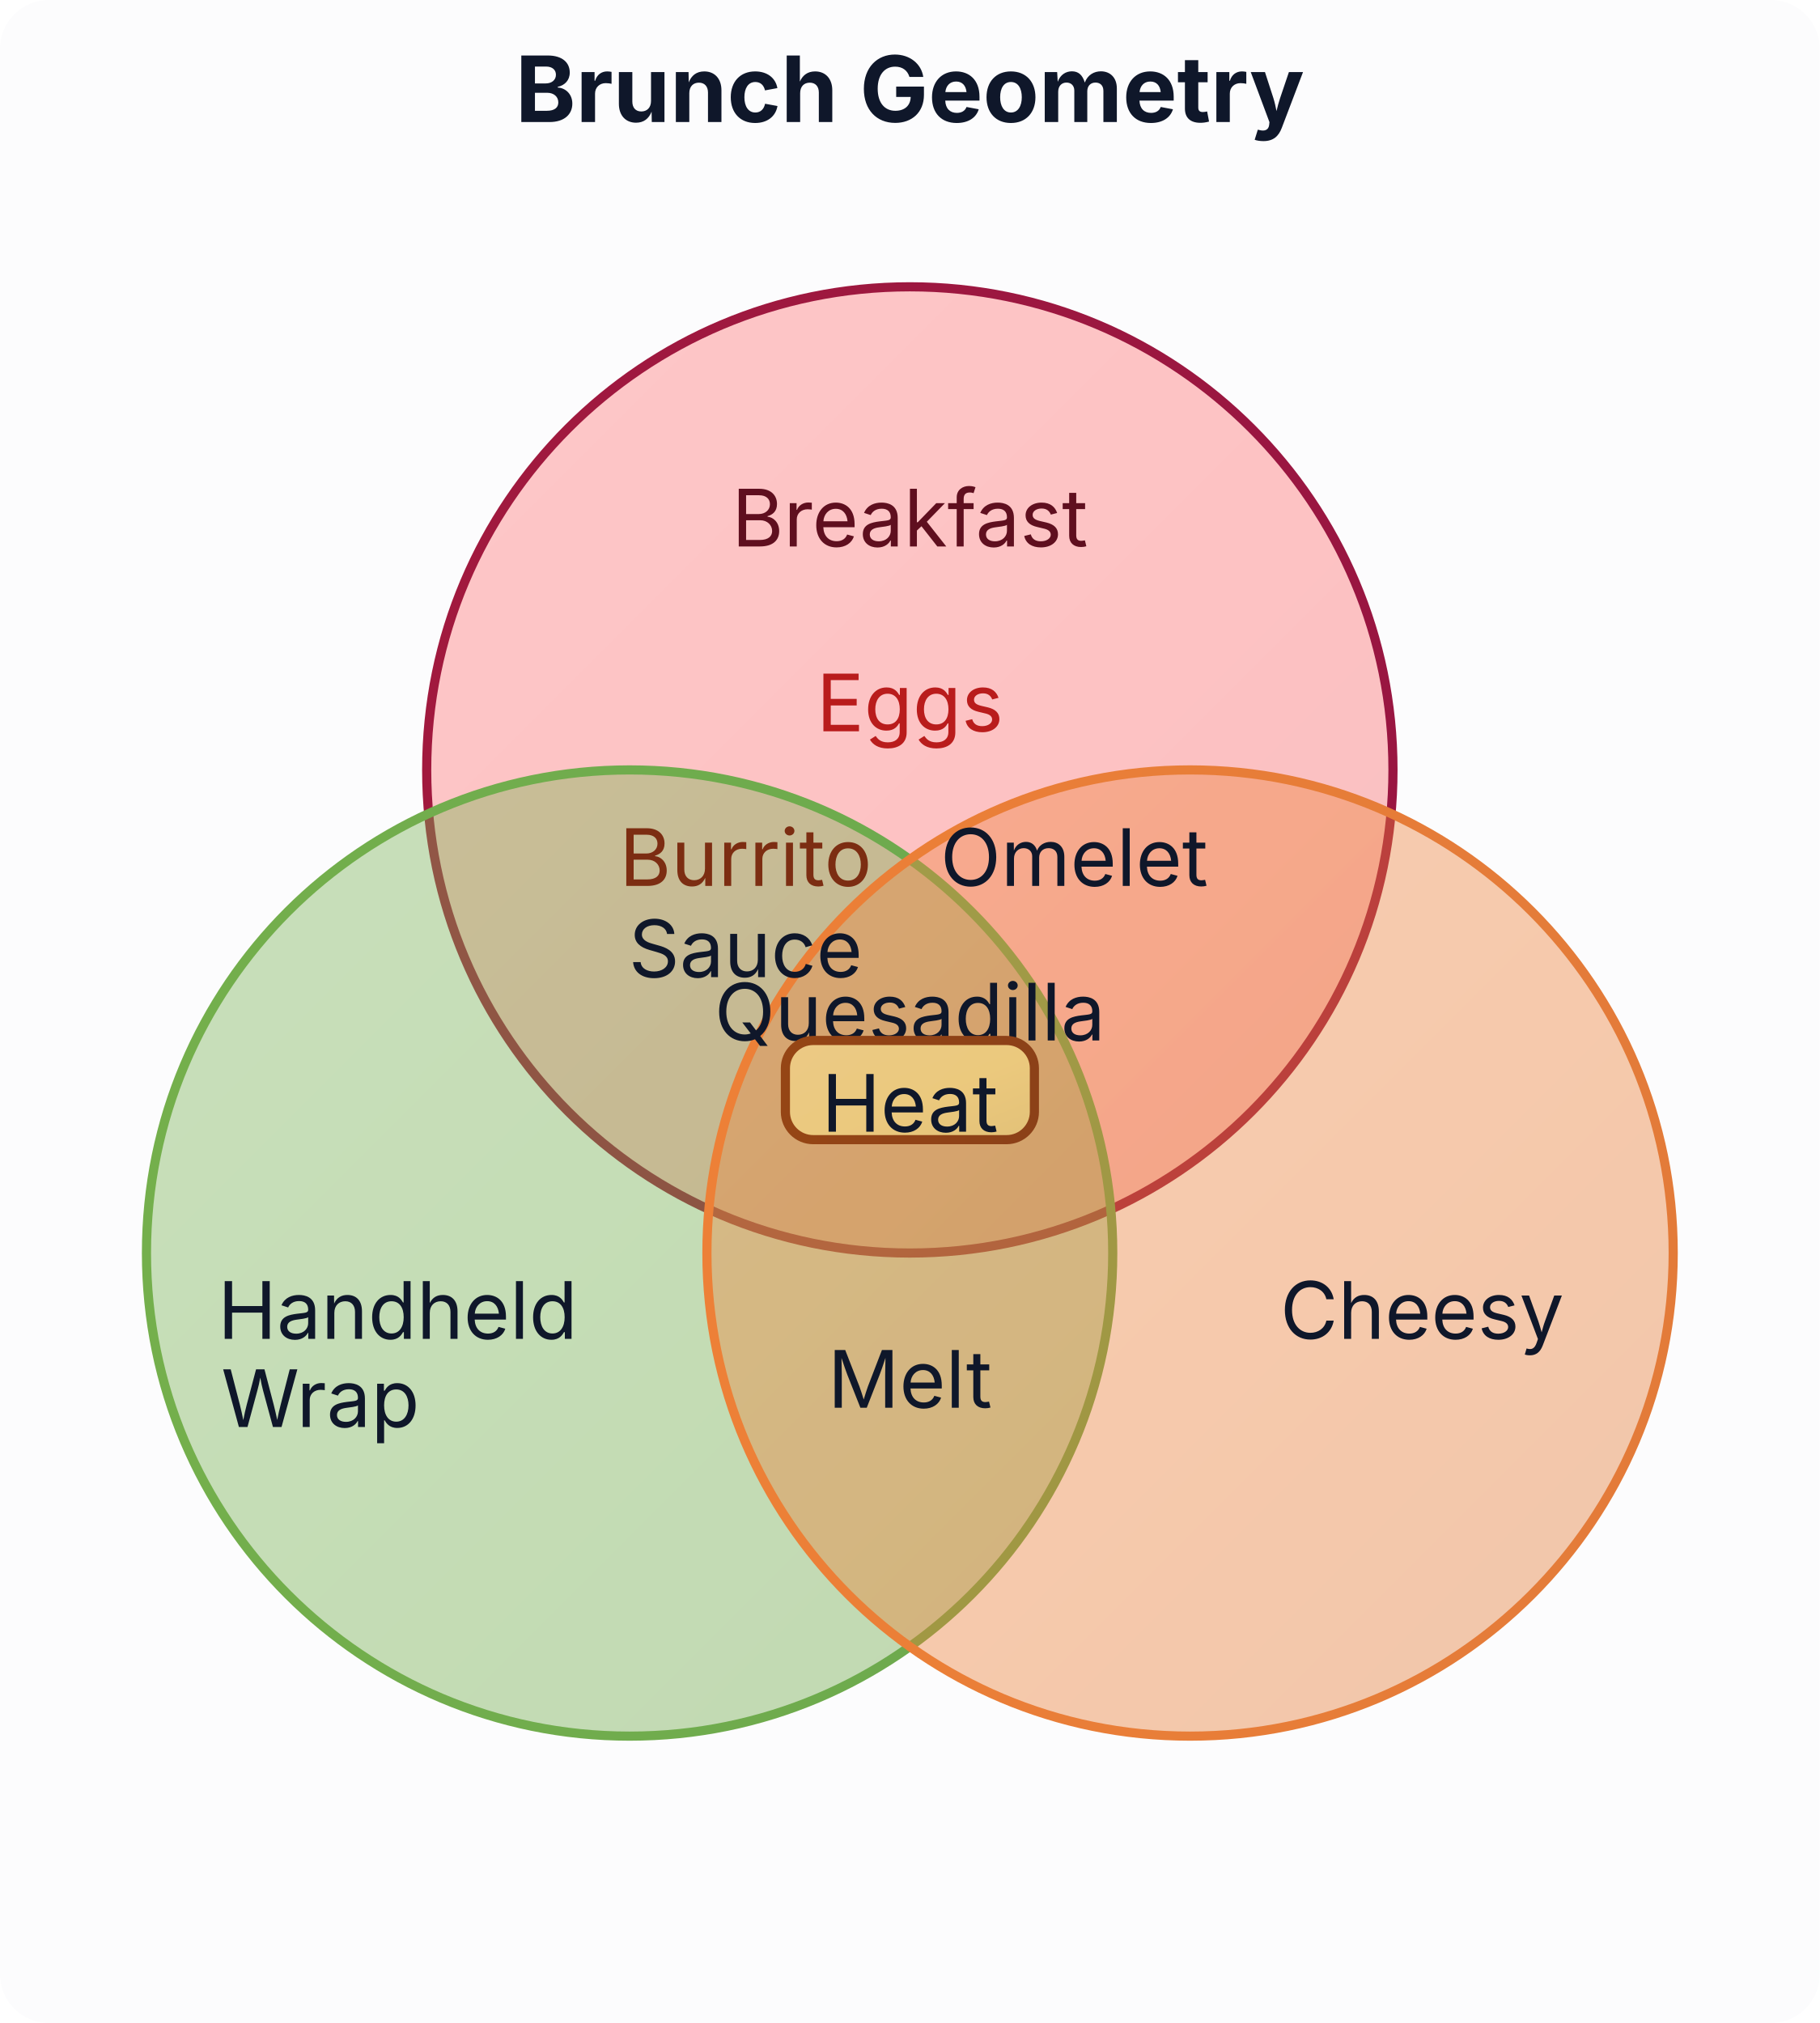
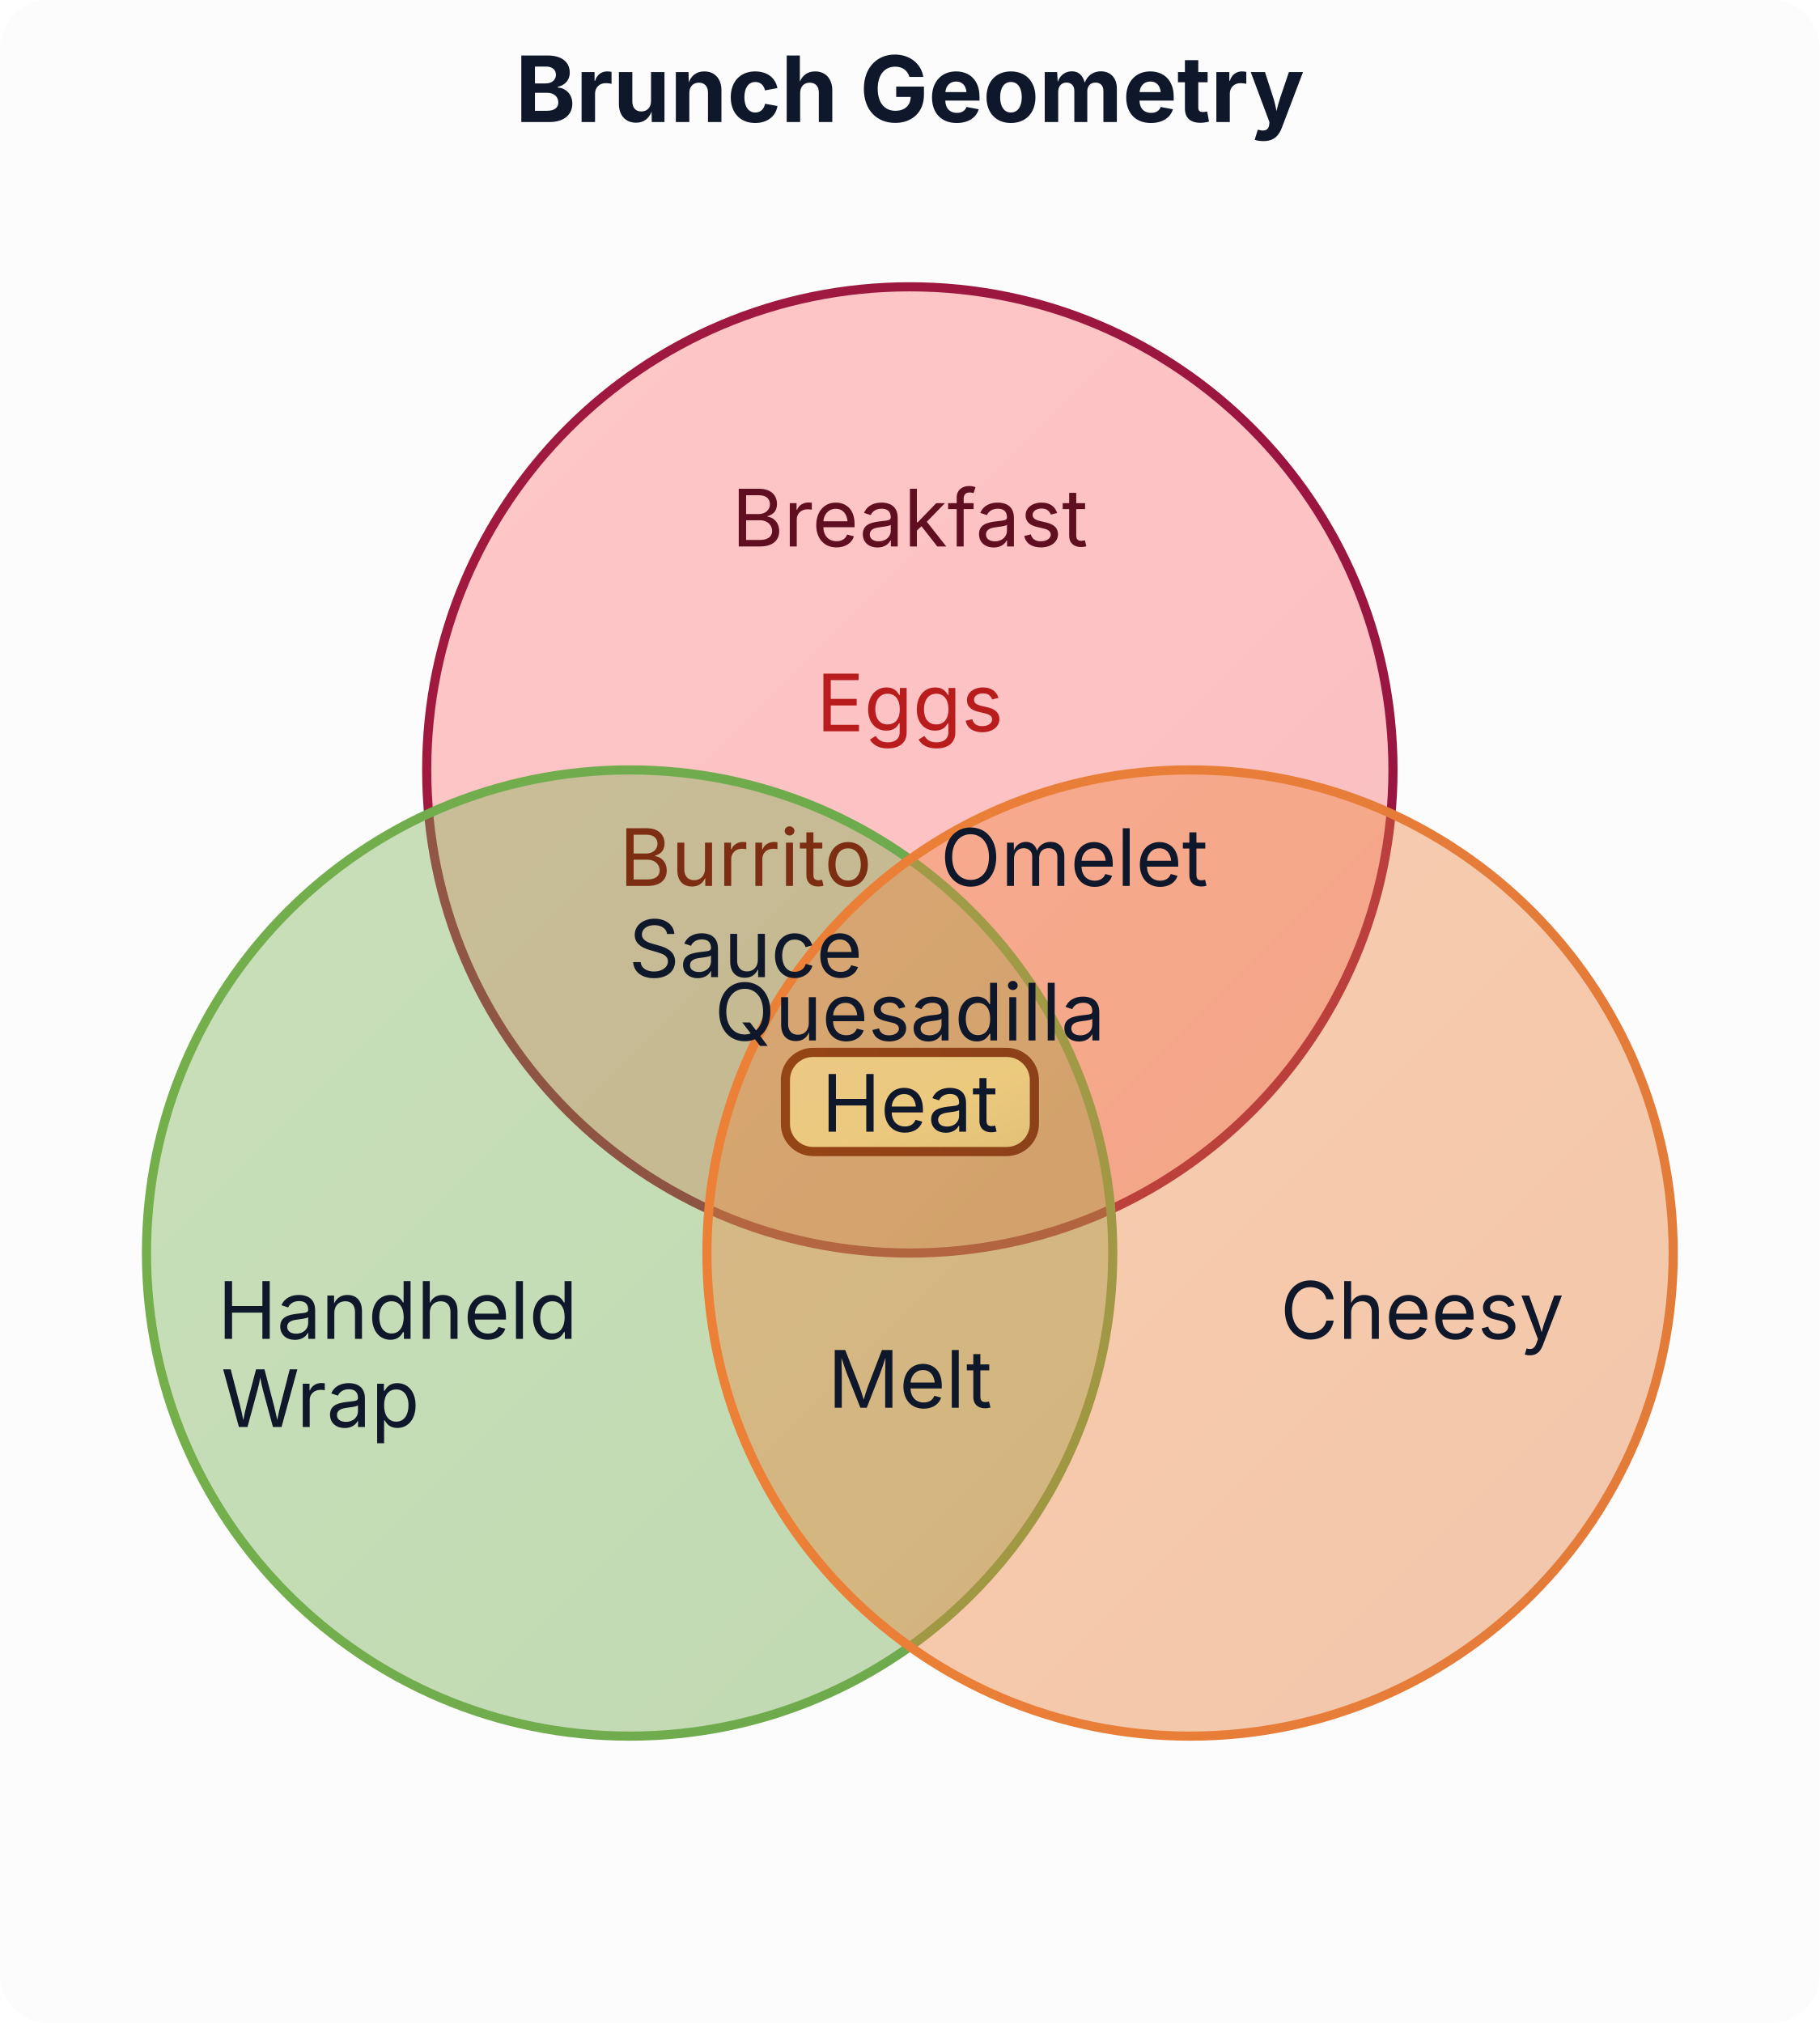
<svg xmlns="http://www.w3.org/2000/svg" width="298.19" height="331.52" viewBox="0 0 298.19 331.52">
  <defs>
    <marker id="arrowhead" markerWidth="10" markerHeight="7" refX="9" refY="3.5" orient="auto">
      <polygon points="0 0, 10 3.5, 0 7" fill="#516074" />
    </marker>
  </defs>
  <rect width="298.19" height="331.52" fill="#FCFCFD" rx="8.00" ry="8.00" />
  <text x="149.10" y="20.00" text-anchor="middle" font-family="&quot;Segoe UI&quot;, Inter, Arial, sans-serif" font-size="15.00" font-weight="bold" fill="#0F172A">Brunch Geometry</text>
  <g transform="translate(69.92,47.00)">
    <defs>
      <linearGradient id="node-0-fill-gradient" x1="0%" y1="0%" x2="100%" y2="100%">
        <stop offset="0%" stop-color="#FF7878" />
        <stop offset="58%" stop-color="#ff6b6b" />
        <stop offset="100%" stop-color="#EF6464" />
      </linearGradient>
      <linearGradient id="node-0-stroke-gradient" x1="0%" y1="0%" x2="100%" y2="0%">
        <stop offset="0%" stop-color="#A1193E" />
        <stop offset="100%" stop-color="#991641" />
      </linearGradient>
    </defs>
    <ellipse cx="79.17" cy="79.17" rx="79.17" ry="79.17" fill="url(#node-0-fill-gradient)" stroke="url(#node-0-stroke-gradient)" stroke-width="1.50" fill-opacity="0.40" />
    <text x="79.17" y="42.55" text-anchor="middle" font-family="&quot;Segoe UI&quot;, Inter, Arial, sans-serif" font-size="13.00" fill="#5f0f1f">Breakfast</text>
  </g>
  <g transform="translate(149.10,115.29)">
    <defs>
      <linearGradient id="node-1-fill-gradient" x1="0%" y1="0%" x2="100%" y2="100%">
        <stop offset="0%" stop-color="#EAF7F1" />
        <stop offset="58%" stop-color="#E8F7F0" />
        <stop offset="100%" stop-color="#DAE8E1" />
      </linearGradient>
      <linearGradient id="node-1-stroke-gradient" x1="0%" y1="0%" x2="100%" y2="0%">
        <stop offset="0%" stop-color="#B2BDB8" />
        <stop offset="100%" stop-color="#A9B6B8" />
      </linearGradient>
    </defs>
    <text x="0.00" y="4.55" text-anchor="middle" font-family="&quot;Segoe UI&quot;, Inter, Arial, sans-serif" font-size="13.00" fill="#b91c1c">Eggs</text>
  </g>
  <g transform="translate(24.00,126.17)">
    <defs>
      <linearGradient id="node-2-fill-gradient" x1="0%" y1="0%" x2="100%" y2="100%">
        <stop offset="0%" stop-color="#7CB457" />
        <stop offset="58%" stop-color="#70AD47" />
        <stop offset="100%" stop-color="#69A242" />
      </linearGradient>
      <linearGradient id="node-2-stroke-gradient" x1="0%" y1="0%" x2="100%" y2="0%">
        <stop offset="0%" stop-color="#74AF4C" />
        <stop offset="100%" stop-color="#6CA94E" />
      </linearGradient>
    </defs>
    <ellipse cx="79.17" cy="79.17" rx="79.17" ry="79.17" fill="url(#node-2-fill-gradient)" stroke="url(#node-2-stroke-gradient)" stroke-width="1.50" fill-opacity="0.40" />
    <text x="41.17" y="93.23" text-anchor="middle" font-family="&quot;Segoe UI&quot;, Inter, Arial, sans-serif" font-size="13.00" fill="#0F172A">Handheld</text>
  </g>
  <g transform="translate(52.50,229.30)">
    <defs>
      <linearGradient id="node-3-fill-gradient" x1="0%" y1="0%" x2="100%" y2="100%">
        <stop offset="0%" stop-color="#F5EBFE" />
        <stop offset="58%" stop-color="#F5EAFE" />
        <stop offset="100%" stop-color="#E6DBEE" />
      </linearGradient>
      <linearGradient id="node-3-stroke-gradient" x1="0%" y1="0%" x2="100%" y2="0%">
        <stop offset="0%" stop-color="#BCB3C2" />
        <stop offset="100%" stop-color="#B2ADC2" />
      </linearGradient>
    </defs>
    <text x="0.00" y="4.55" text-anchor="middle" font-family="&quot;Segoe UI&quot;, Inter, Arial, sans-serif" font-size="13.00" fill="#0F172A">Wrap</text>
  </g>
  <g transform="translate(115.84,126.17)">
    <defs>
      <linearGradient id="node-4-fill-gradient" x1="0%" y1="0%" x2="100%" y2="100%">
        <stop offset="0%" stop-color="#EE8843" />
        <stop offset="58%" stop-color="#ED7D31" />
        <stop offset="100%" stop-color="#DE752E" />
      </linearGradient>
      <linearGradient id="node-4-stroke-gradient" x1="0%" y1="0%" x2="100%" y2="0%">
        <stop offset="0%" stop-color="#ED8037" />
        <stop offset="100%" stop-color="#E37B39" />
      </linearGradient>
    </defs>
    <ellipse cx="79.17" cy="79.17" rx="79.17" ry="79.17" fill="url(#node-4-fill-gradient)" stroke="url(#node-4-stroke-gradient)" stroke-width="1.50" fill-opacity="0.40" />
    <text x="117.18" y="93.23" text-anchor="middle" font-family="&quot;Segoe UI&quot;, Inter, Arial, sans-serif" font-size="13.00" fill="#0F172A">Cheesy</text>
  </g>
  <g transform="translate(122.18,140.63)">
    <defs>
      <linearGradient id="node-5-fill-gradient" x1="0%" y1="0%" x2="100%" y2="100%">
        <stop offset="0%" stop-color="#FFF1F4" />
        <stop offset="58%" stop-color="#FFF0F3" />
        <stop offset="100%" stop-color="#EFE1E4" />
      </linearGradient>
      <linearGradient id="node-5-stroke-gradient" x1="0%" y1="0%" x2="100%" y2="0%">
        <stop offset="0%" stop-color="#C2B8BA" />
        <stop offset="100%" stop-color="#B9B1BA" />
      </linearGradient>
    </defs>
    <text x="0.00" y="4.55" text-anchor="middle" font-family="&quot;Segoe UI&quot;, Inter, Arial, sans-serif" font-size="13.00" fill="#7c2d12">Burrito</text>
  </g>
  <g transform="translate(122.18,155.58)">
    <defs>
      <linearGradient id="node-6-fill-gradient" x1="0%" y1="0%" x2="100%" y2="100%">
        <stop offset="0%" stop-color="#EFF3FF" />
        <stop offset="58%" stop-color="#EEF2FF" />
        <stop offset="100%" stop-color="#DFE3EF" />
      </linearGradient>
      <linearGradient id="node-6-stroke-gradient" x1="0%" y1="0%" x2="100%" y2="0%">
        <stop offset="0%" stop-color="#B6B9C2" />
        <stop offset="100%" stop-color="#ADB2C2" />
      </linearGradient>
    </defs>
    <text x="0.00" y="4.55" text-anchor="middle" font-family="&quot;Segoe UI&quot;, Inter, Arial, sans-serif" font-size="13.00" fill="#0F172A">Sauce</text>
  </g>
  <g transform="translate(176.02,140.63)">
    <defs>
      <linearGradient id="node-7-fill-gradient" x1="0%" y1="0%" x2="100%" y2="100%">
        <stop offset="0%" stop-color="#F7F4EB" />
        <stop offset="58%" stop-color="#F7F4EA" />
        <stop offset="100%" stop-color="#E8E5DB" />
      </linearGradient>
      <linearGradient id="node-7-stroke-gradient" x1="0%" y1="0%" x2="100%" y2="0%">
        <stop offset="0%" stop-color="#BDBBB3" />
        <stop offset="100%" stop-color="#B3B4B3" />
      </linearGradient>
    </defs>
    <text x="0.00" y="4.55" text-anchor="middle" font-family="&quot;Segoe UI&quot;, Inter, Arial, sans-serif" font-size="13.00" fill="#0F172A">Omelet</text>
  </g>
  <g transform="translate(149.10,226.14)">
    <defs>
      <linearGradient id="node-8-fill-gradient" x1="0%" y1="0%" x2="100%" y2="100%">
        <stop offset="0%" stop-color="#EBF3FF" />
        <stop offset="58%" stop-color="#EAF2FF" />
        <stop offset="100%" stop-color="#DBE3EF" />
      </linearGradient>
      <linearGradient id="node-8-stroke-gradient" x1="0%" y1="0%" x2="100%" y2="0%">
        <stop offset="0%" stop-color="#B3B9C2" />
        <stop offset="100%" stop-color="#AAB2C2" />
      </linearGradient>
    </defs>
    <text x="0.00" y="4.55" text-anchor="middle" font-family="&quot;Segoe UI&quot;, Inter, Arial, sans-serif" font-size="13.00" fill="#0F172A">Melt</text>
  </g>
  <g transform="translate(149.10,165.96)">
    <defs>
      <linearGradient id="node-9-fill-gradient" x1="0%" y1="0%" x2="100%" y2="100%">
        <stop offset="0%" stop-color="#EAF7F1" />
        <stop offset="58%" stop-color="#E8F7F0" />
        <stop offset="100%" stop-color="#DAE8E1" />
      </linearGradient>
      <linearGradient id="node-9-stroke-gradient" x1="0%" y1="0%" x2="100%" y2="0%">
        <stop offset="0%" stop-color="#B2BDB8" />
        <stop offset="100%" stop-color="#A9B6B8" />
      </linearGradient>
    </defs>
    <text x="0.00" y="4.55" text-anchor="middle" font-family="&quot;Segoe UI&quot;, Inter, Arial, sans-serif" font-size="13.00" fill="#0F172A">Quesadilla</text>
  </g>
  <g transform="translate(149.10,180.91)">
    <defs>
      <linearGradient id="node-10-fill-gradient" x1="0%" y1="0%" x2="100%" y2="100%">
        <stop offset="0%" stop-color="#FDE894" />
        <stop offset="58%" stop-color="#fde68a" />
        <stop offset="100%" stop-color="#EDD881" />
      </linearGradient>
      <linearGradient id="node-10-stroke-gradient" x1="0%" y1="0%" x2="100%" y2="0%">
        <stop offset="0%" stop-color="#954515" />
        <stop offset="100%" stop-color="#8C4118" />
      </linearGradient>
    </defs>
-     <rect x="-20.40" y="-10.40" width="40.80" height="16.25" rx="4.55" ry="4.55" fill="url(#node-10-fill-gradient)" stroke="url(#node-10-stroke-gradient)" stroke-width="1.50" fill-opacity="0.55" />
+     <rect x="-20.40" y="-8.45" width="40.80" height="16.25" rx="4.55" ry="4.55" fill="url(#node-10-fill-gradient)" stroke="url(#node-10-stroke-gradient)" stroke-width="1.50" fill-opacity="0.55" />
    <text x="0.00" y="4.55" text-anchor="middle" font-family="&quot;Segoe UI&quot;, Inter, Arial, sans-serif" font-size="13.00" fill="#0F172A">Heat</text>
  </g>
</svg>
